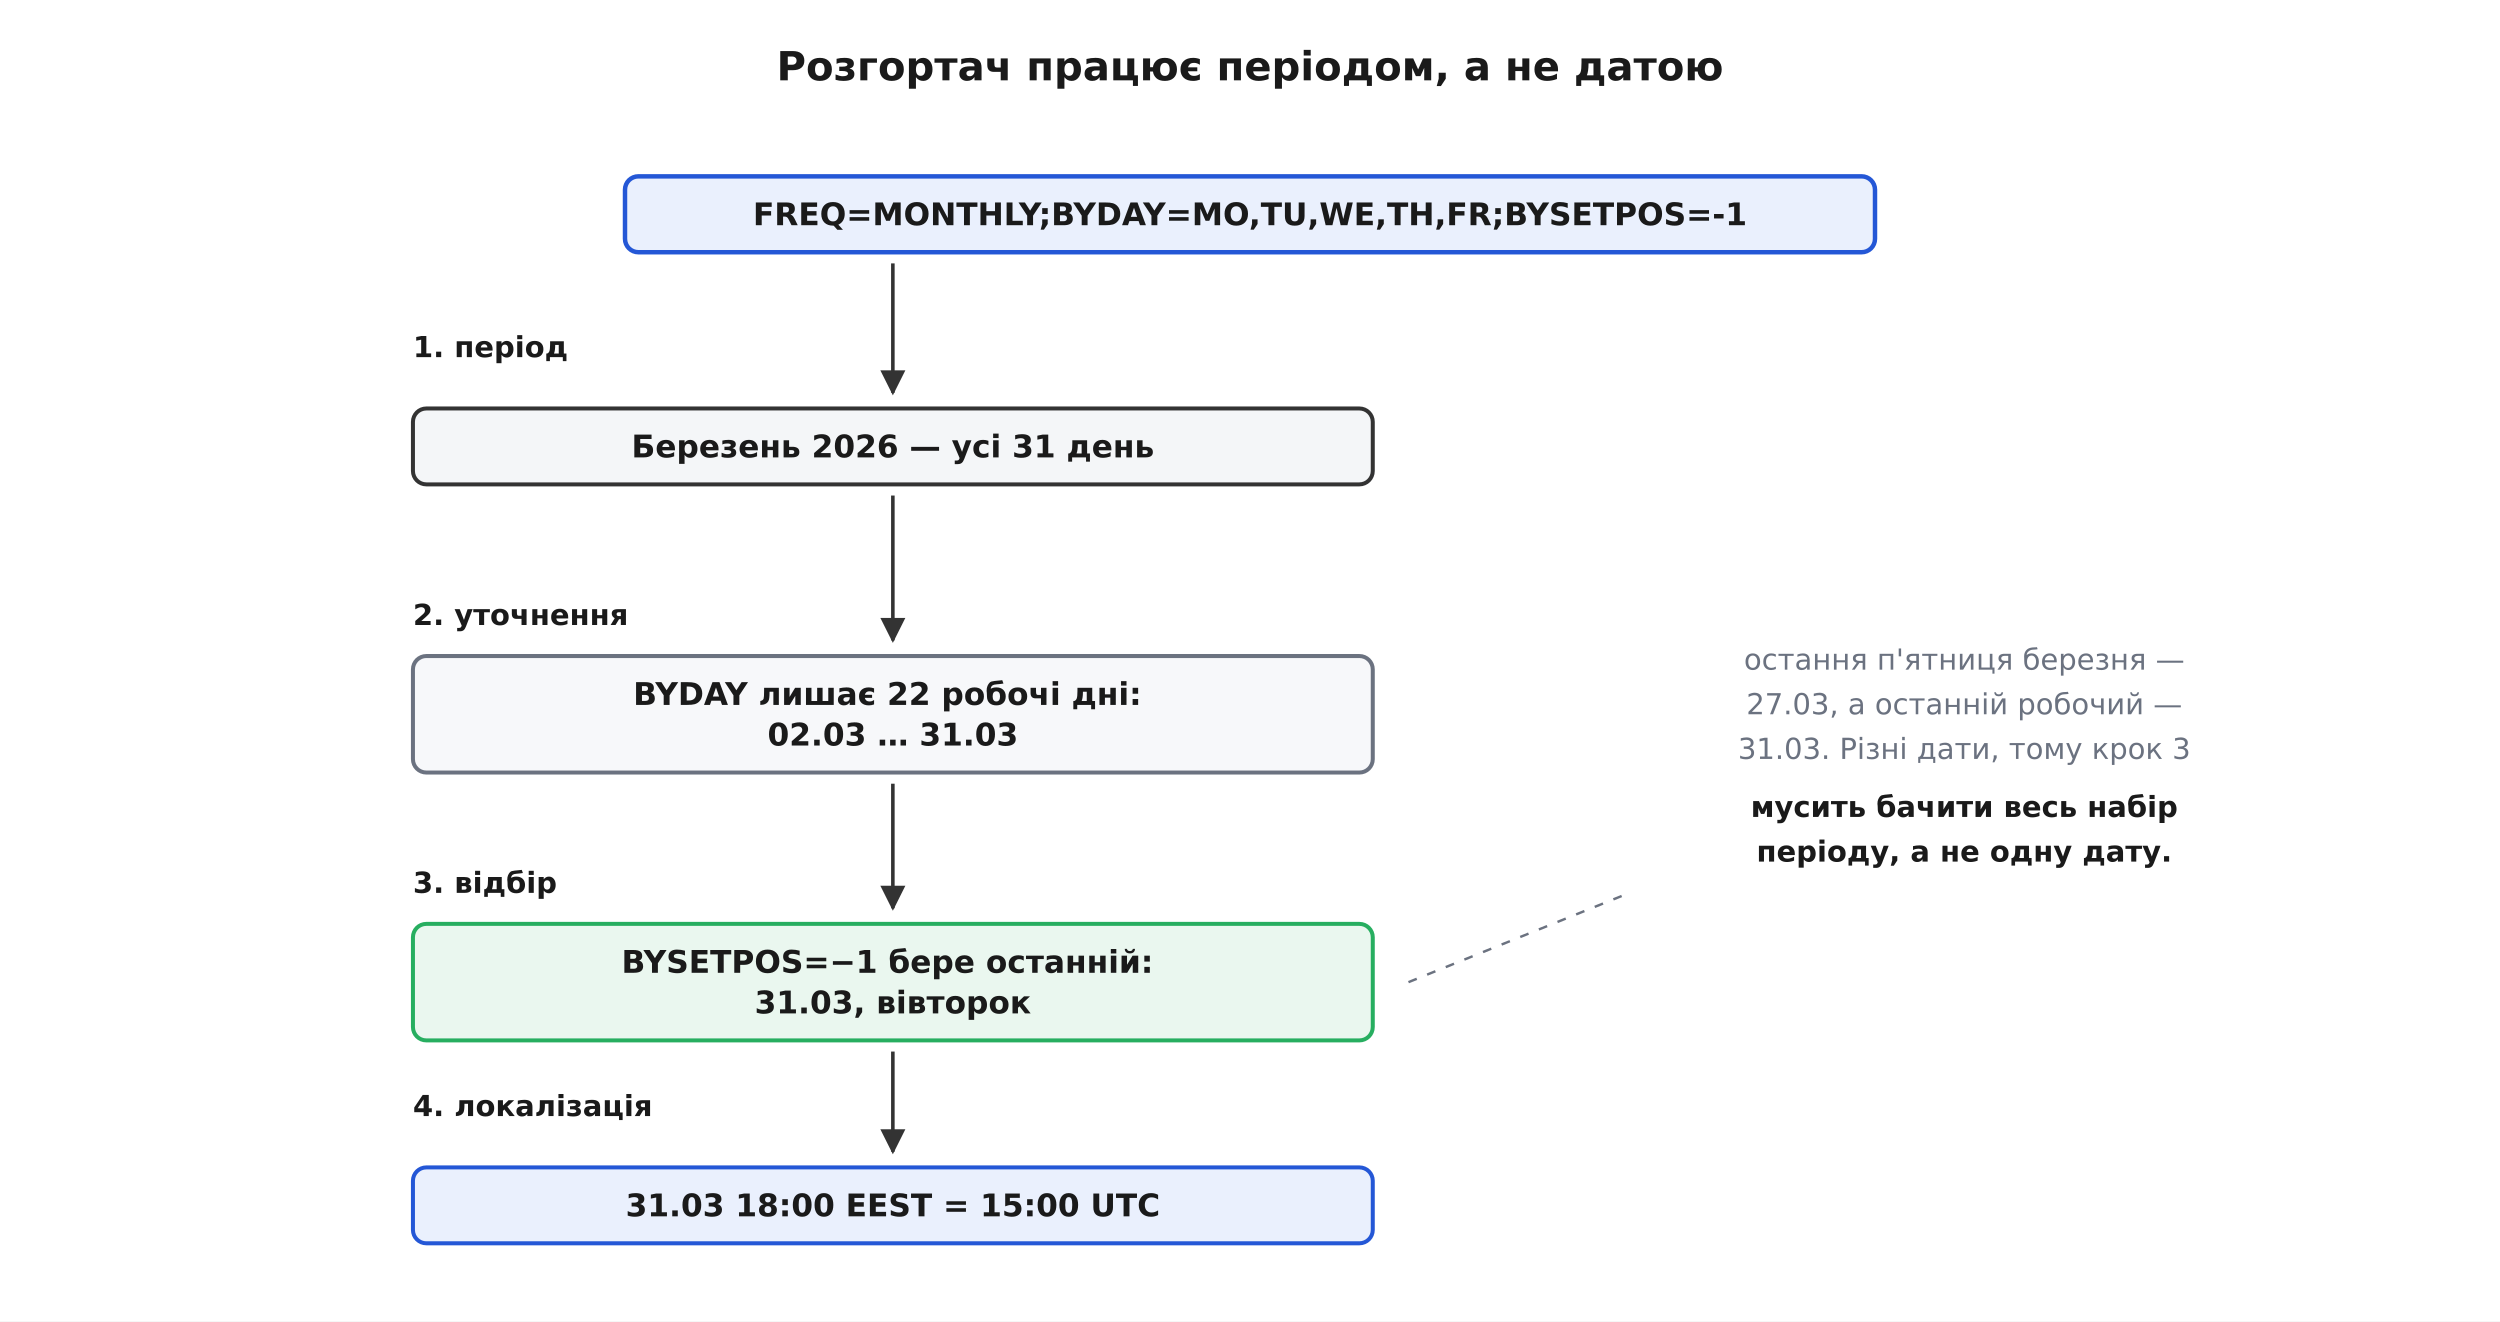
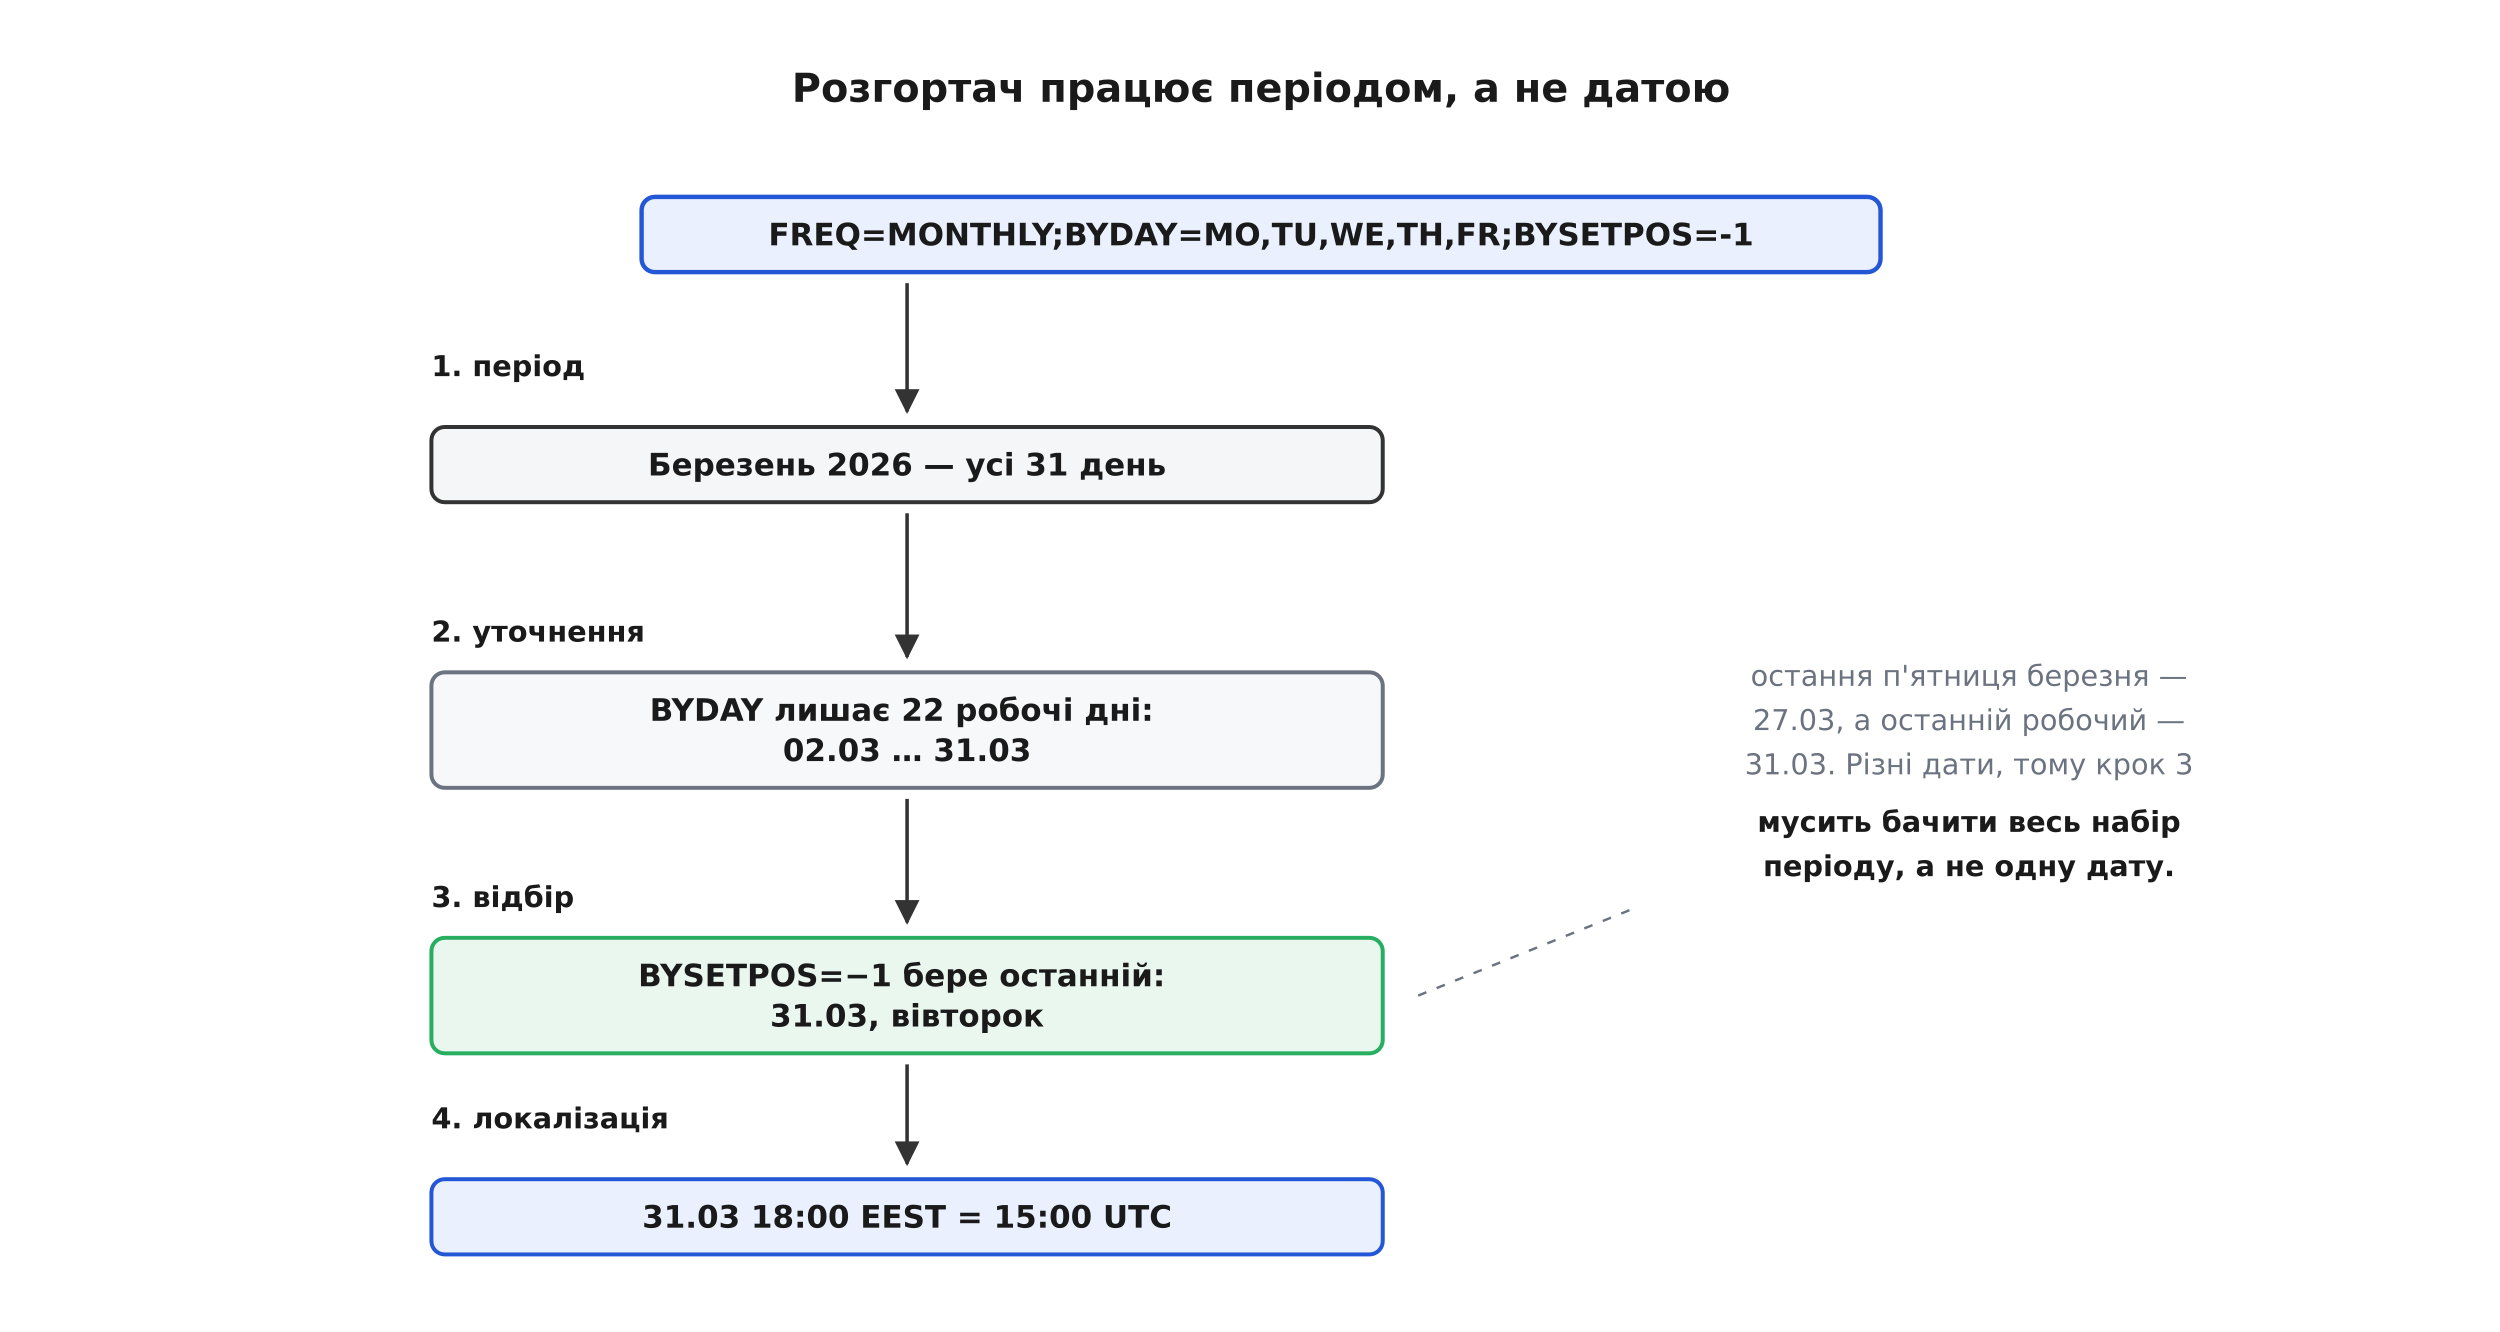
- <svg xmlns="http://www.w3.org/2000/svg" viewBox="0 0 1120 592" font-family="'Segoe UI', 'DejaVu Sans', Arial, sans-serif">
-   <rect width="1120" height="592" fill="#ffffff" />
+ <svg xmlns="http://www.w3.org/2000/svg" viewBox="-10 -10 1130 602" font-family="'Segoe UI', 'DejaVu Sans', Arial, sans-serif">
+   <rect x="-10" y="-10" width="1130" height="602" fill="#ffffff" />
  <defs>
    <marker id="arrow" viewBox="0 0 10 10" refX="9" refY="5" markerWidth="7" markerHeight="7" orient="auto-start-reverse">
      <path d="M0 0 L10 5 L0 10 z" fill="#333333" />
    </marker>
  </defs>
  <text x="560.0" y="36.0" font-family="'Segoe UI', 'DejaVu Sans', Arial, sans-serif" font-size="18" fill="#1a1a1a" text-anchor="middle" font-weight="700">Розгортач працює періодом, а не датою</text>
  <rect x="280.0" y="79.0" width="560.0" height="34.0" rx="6" fill="#eaf0fd" stroke="#2457d6" stroke-width="2.0" />
  <text x="560.0" y="100.9" font-family="'Segoe UI', 'DejaVu Sans', Arial, sans-serif" font-size="14" fill="#1a1a1a" text-anchor="middle" font-weight="700">
    <tspan x="560.0" dy="0.0">FREQ=MONTHLY;BYDAY=MO,TU,WE,TH,FR;BYSETPOS=-1</tspan>
  </text>
  <text x="185.0" y="160.0" font-family="'Segoe UI', 'DejaVu Sans', Arial, sans-serif" font-size="13" fill="#1a1a1a" text-anchor="start" font-weight="700">1. період</text>
  <rect x="185.0" y="183.0" width="430.0" height="34.0" rx="6" fill="#f4f6f8" stroke="#333333" stroke-width="1.8" />
  <text x="400.0" y="204.9" font-family="'Segoe UI', 'DejaVu Sans', Arial, sans-serif" font-size="14" fill="#1a1a1a" text-anchor="middle" font-weight="700">
    <tspan x="400.0" dy="0.0">Березень 2026 — усі 31 день</tspan>
  </text>
  <line x1="400.0" y1="118.0" x2="400.0" y2="176.0" stroke="#333333" stroke-width="1.6" marker-end="url(#arrow)" />
  <text x="185.0" y="280.0" font-family="'Segoe UI', 'DejaVu Sans', Arial, sans-serif" font-size="13" fill="#1a1a1a" text-anchor="start" font-weight="700">2. уточнення</text>
  <rect x="185.0" y="293.9" width="430.0" height="52.2" rx="6" fill="#f7f8fa" stroke="#6b7280" stroke-width="1.8" />
  <text x="400.0" y="315.8" font-family="'Segoe UI', 'DejaVu Sans', Arial, sans-serif" font-size="14" fill="#1a1a1a" text-anchor="middle" font-weight="700">
    <tspan x="400.0" dy="0.0">BYDAY лишає 22 робочі дні:</tspan>
    <tspan x="400.0" dy="18.2">02.03 … 31.03</tspan>
  </text>
  <line x1="400.0" y1="222.0" x2="400.0" y2="286.9" stroke="#333333" stroke-width="1.6" marker-end="url(#arrow)" />
  <text x="185.0" y="400.0" font-family="'Segoe UI', 'DejaVu Sans', Arial, sans-serif" font-size="13" fill="#1a1a1a" text-anchor="start" font-weight="700">3. відбір</text>
  <rect x="185.0" y="413.9" width="430.0" height="52.2" rx="6" fill="#eaf7ef" stroke="#27ae60" stroke-width="1.8" />
  <text x="400.0" y="435.8" font-family="'Segoe UI', 'DejaVu Sans', Arial, sans-serif" font-size="14" fill="#1a1a1a" text-anchor="middle" font-weight="700">
    <tspan x="400.0" dy="0.0">BYSETPOS=−1 бере останній:</tspan>
    <tspan x="400.0" dy="18.2">31.03, вівторок</tspan>
  </text>
  <line x1="400.0" y1="351.1" x2="400.0" y2="406.9" stroke="#333333" stroke-width="1.6" marker-end="url(#arrow)" />
  <text x="185.0" y="500.0" font-family="'Segoe UI', 'DejaVu Sans', Arial, sans-serif" font-size="13" fill="#1a1a1a" text-anchor="start" font-weight="700">4. локалізація</text>
  <rect x="185.0" y="523.0" width="430.0" height="34.0" rx="6" fill="#eaf0fd" stroke="#2457d6" stroke-width="1.8" />
  <text x="400.0" y="544.9" font-family="'Segoe UI', 'DejaVu Sans', Arial, sans-serif" font-size="14" fill="#1a1a1a" text-anchor="middle" font-weight="700">
    <tspan x="400.0" dy="0.0">31.03  18:00 EEST  =  15:00 UTC</tspan>
  </text>
  <line x1="400.0" y1="471.1" x2="400.0" y2="516.0" stroke="#333333" stroke-width="1.6" marker-end="url(#arrow)" />
  <text x="880.0" y="300.0" font-family="'Segoe UI', 'DejaVu Sans', Arial, sans-serif" font-size="13" fill="#6b7280" text-anchor="middle">остання п'ятниця березня —</text>
  <text x="880.0" y="320.0" font-family="'Segoe UI', 'DejaVu Sans', Arial, sans-serif" font-size="13" fill="#6b7280" text-anchor="middle">27.03, а останній робочий —</text>
  <text x="880.0" y="340.0" font-family="'Segoe UI', 'DejaVu Sans', Arial, sans-serif" font-size="13" fill="#6b7280" text-anchor="middle">31.03. Різні дати, тому крок 3</text>
  <text x="880.0" y="366.0" font-family="'Segoe UI', 'DejaVu Sans', Arial, sans-serif" font-size="13" fill="#1a1a1a" text-anchor="middle" font-weight="700">мусить бачити весь набір</text>
  <text x="880.0" y="386.0" font-family="'Segoe UI', 'DejaVu Sans', Arial, sans-serif" font-size="13" fill="#1a1a1a" text-anchor="middle" font-weight="700">періоду, а не одну дату.</text>
  <line x1="631.0" y1="440.0" x2="730.0" y2="400.0" stroke="#6b7280" stroke-width="1.1" stroke-dasharray="4 5" />
</svg>
